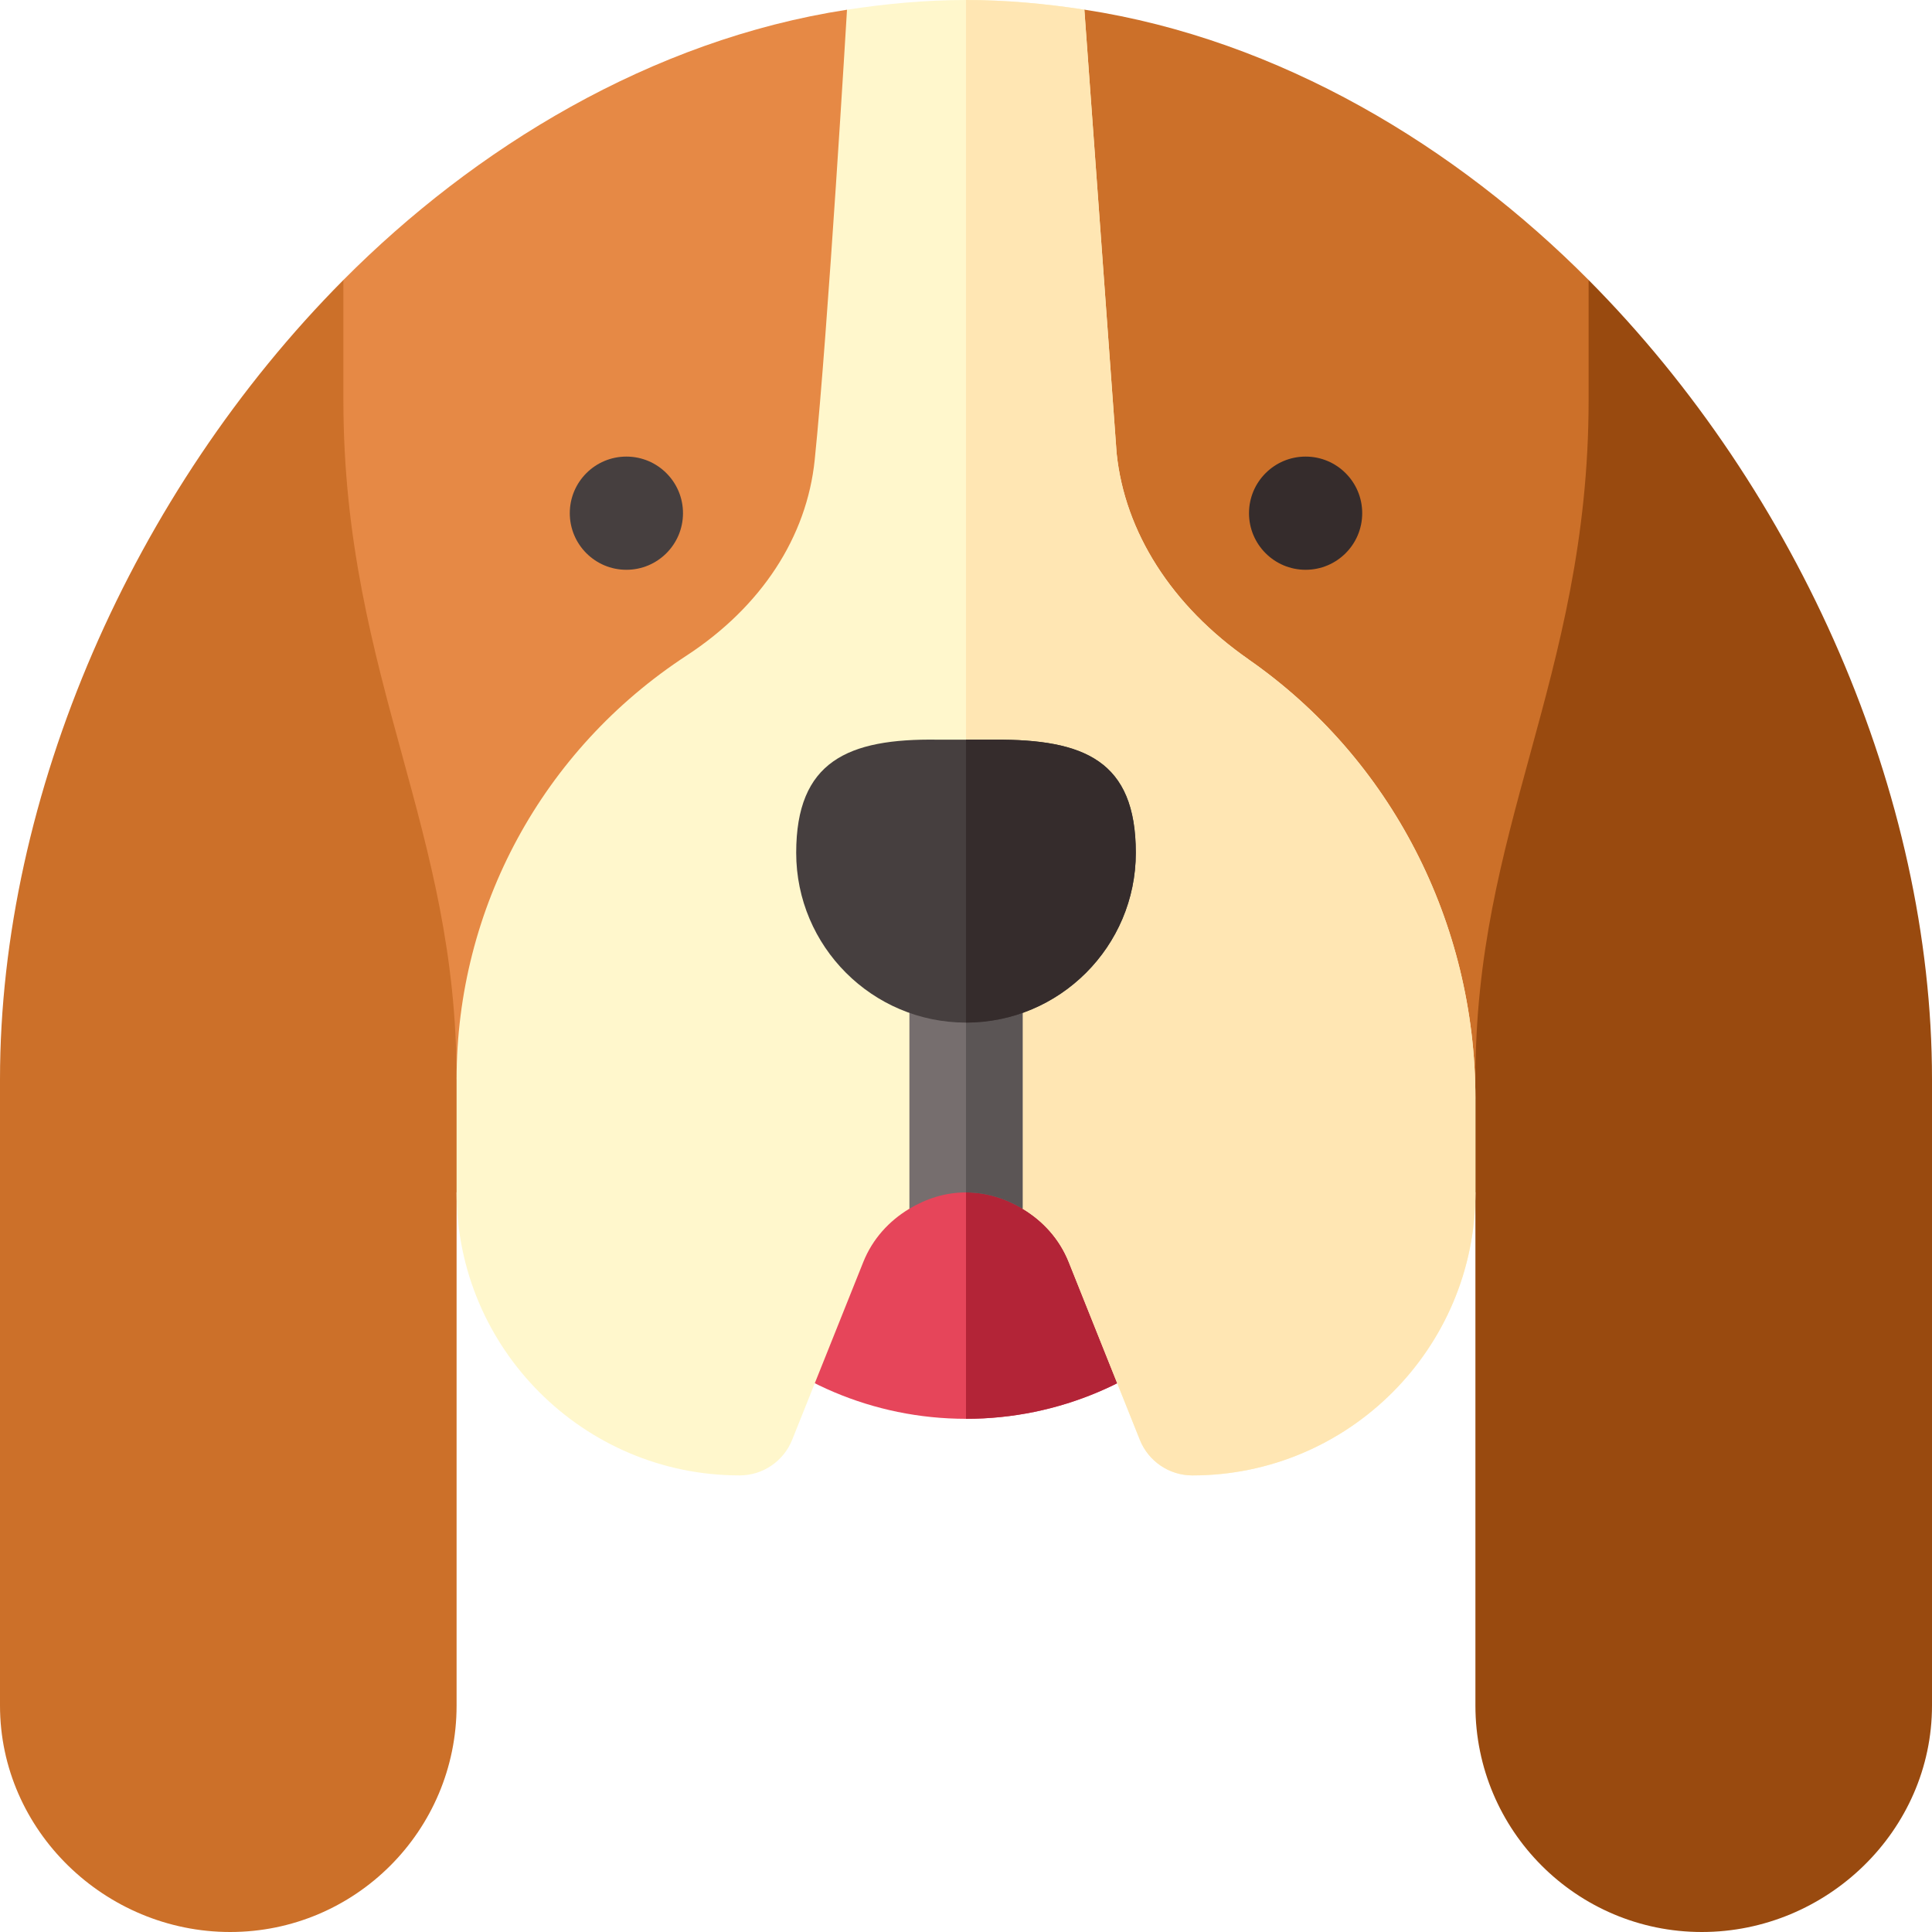
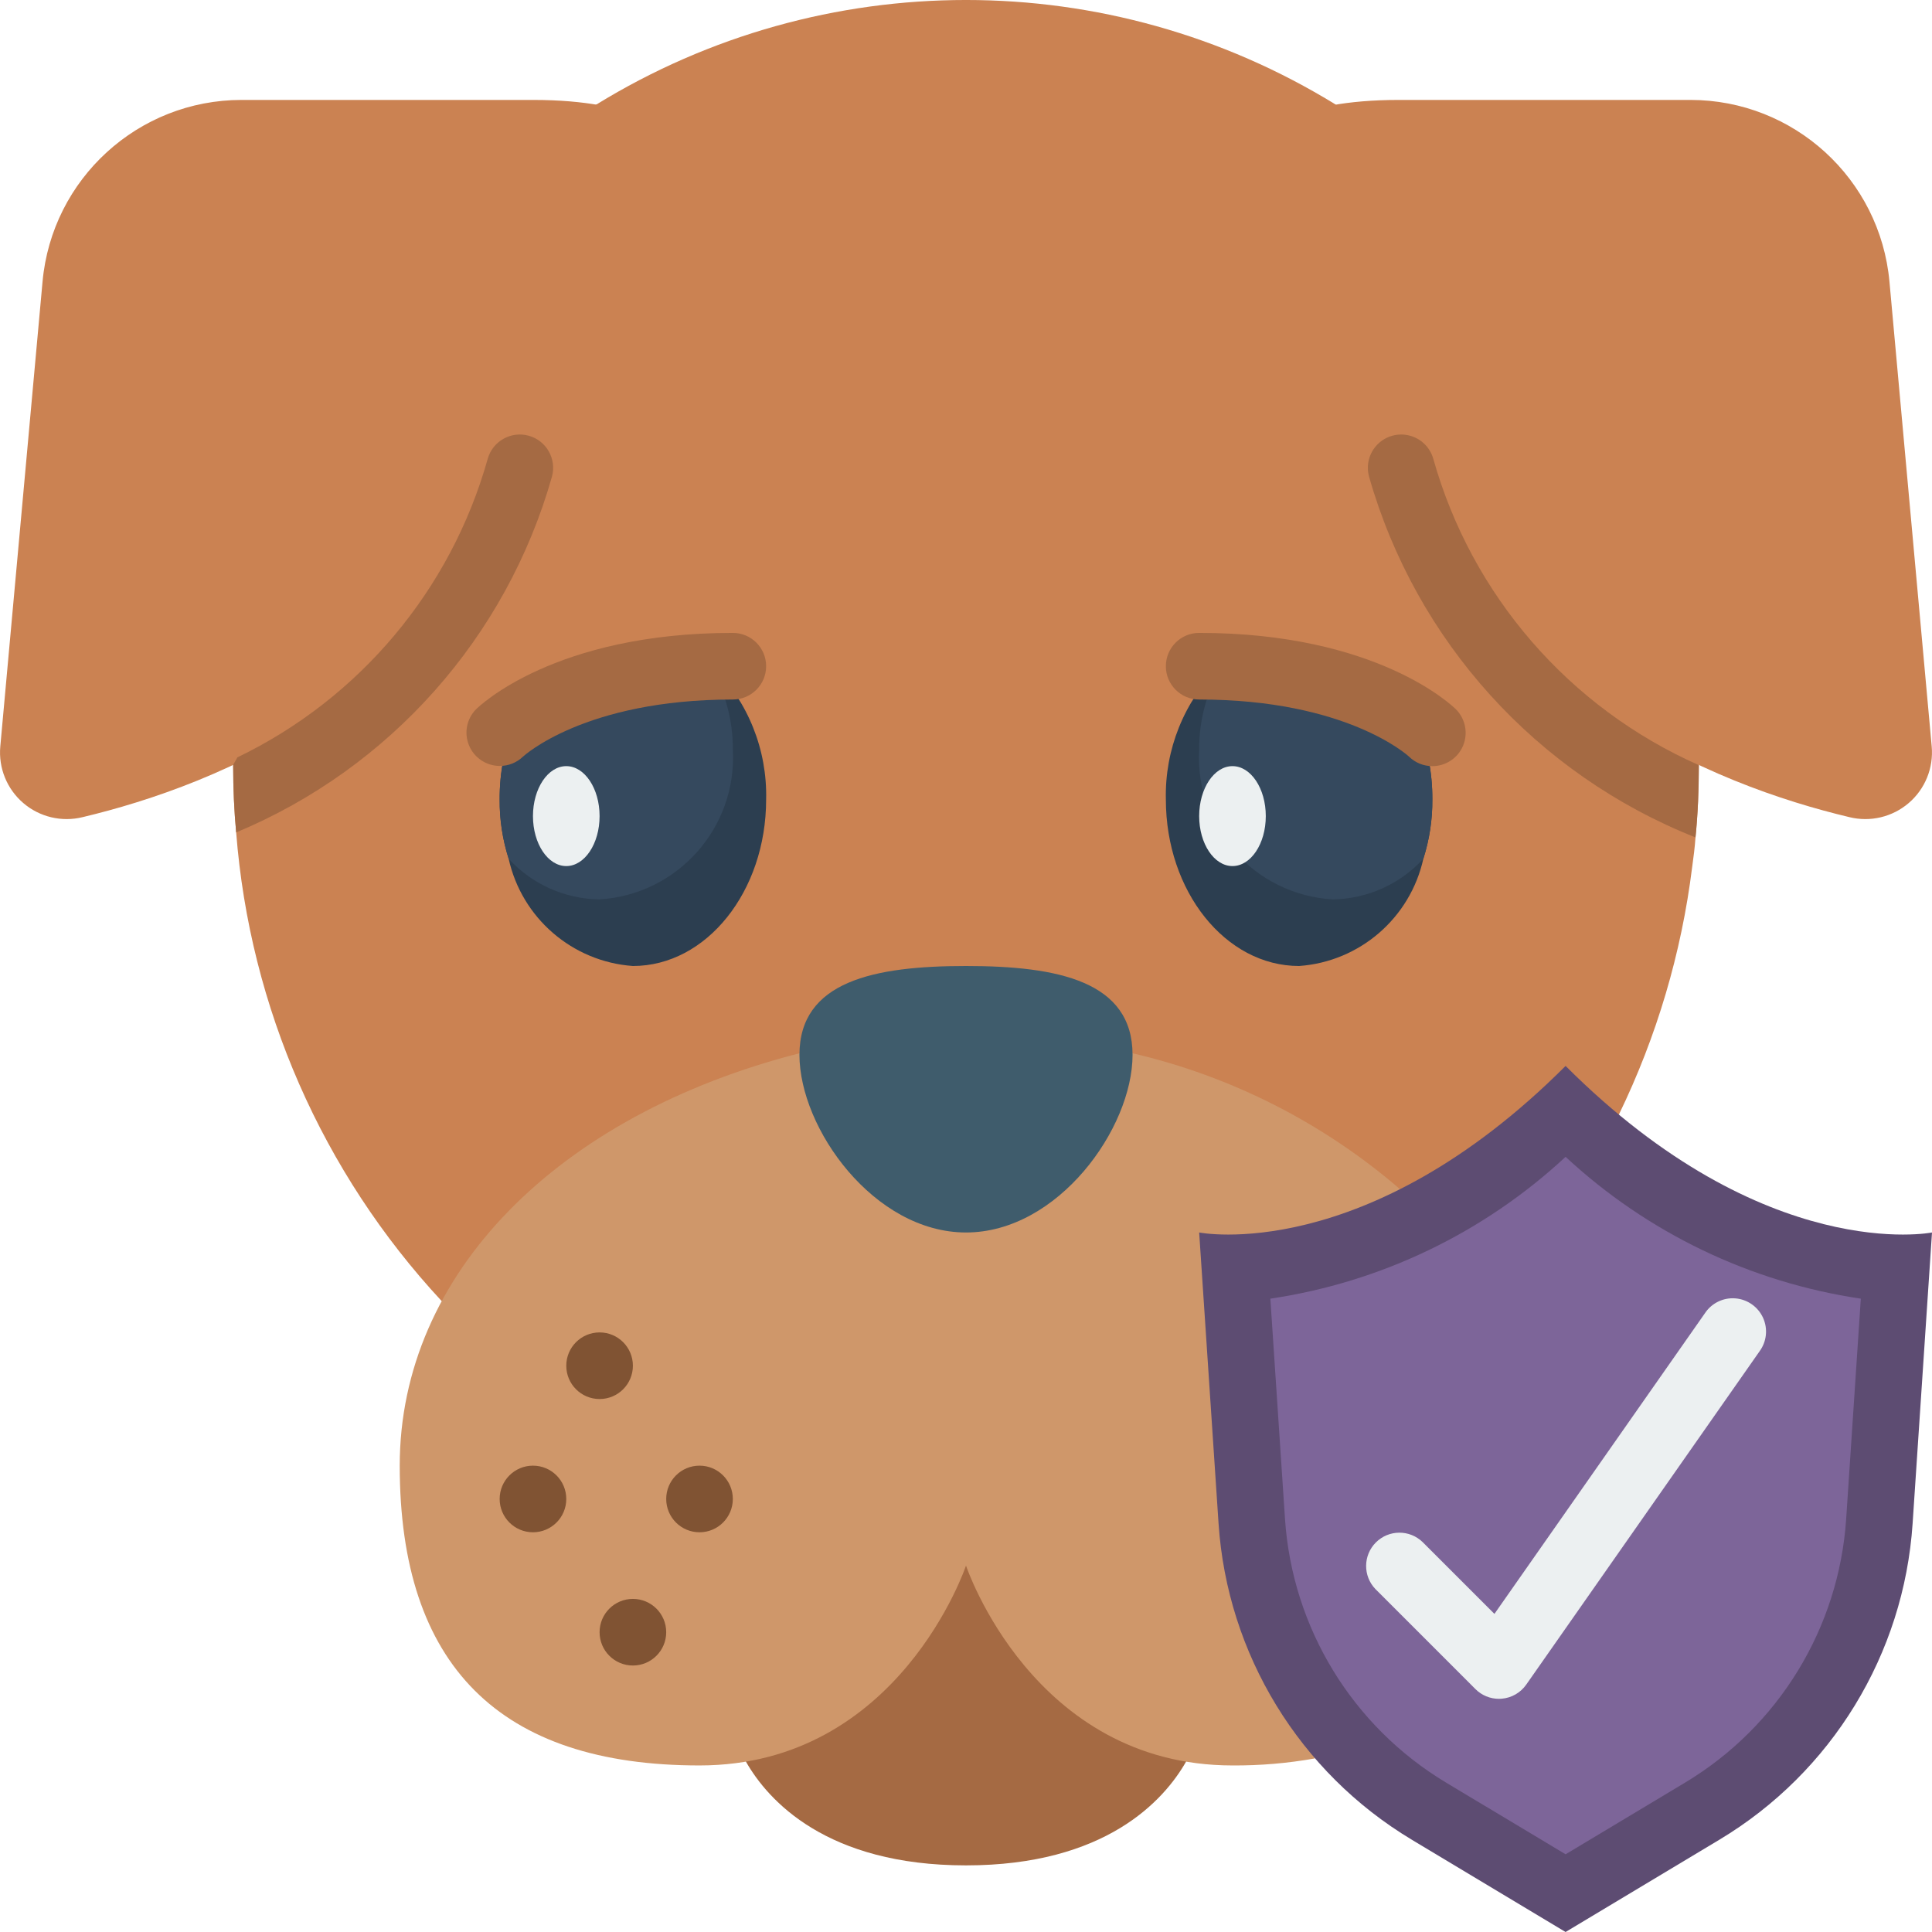
- <svg xmlns="http://www.w3.org/2000/svg" id="Capa_1" enable-background="new 0 0 512 512" height="512" viewBox="0 0 512 512" width="512">
-   <g>
-     <path d="m256 286h-90c0 49.629 40.371 90 90 90s90-40.371 90-90z" fill="#e6455a" />
-     <path d="m346 286h-90v90c49.629 0 90-40.371 90-90z" fill="#b32437" />
-     <path d="m151 106-60-31.794c-55.752 56.112-91 136.437-91 211.794v166c0 33.137 27.863 60 61 60s60-26.863 60-60v-136l30-26.25z" fill="#cc7029" />
-     <path d="m421 74.206-60 31.794v180l30 30v136c0 33.137 26.863 60 60 60s61-26.863 61-60v-166c0-75.357-35.248-155.682-91-211.794z" fill="#994a0f" />
-     <path d="m287.366 2.554-21.449 117.552 125.083 171.05v-5.156c0-33.135 7.031-58.828 14.473-86.045 7.631-27.92 15.527-56.792 15.527-93.955v-31.794c-34.998-35.225-81.722-63.712-133.634-71.652z" fill="#cc7029" />
-     <path d="m224.464 2.576c-51.947 7.989-98.728 36.67-133.464 71.63v31.794c0 37.163 7.896 66.035 15.527 93.955 7.442 27.217 14.473 52.91 14.473 86.045l124.907-164.136z" fill="#e68945" />
-     <circle cx="166" cy="136" fill="#463f3f" r="15" />
-     <circle cx="346" cy="136" fill="#352c2c" r="15" />
-     <path d="m330.912 174.774s0 0 0-.015c-20.391-14.18-32.842-33.75-34.995-54.653l-8.551-117.552c-10.248-1.567-20.68-2.554-31.366-2.554-10.745 0-21.233.992-31.536 2.576 0 0-5.041 85.113-8.557 119.288-2.095 20.493-14.165 38.921-33.955 51.87-38.174 24.947-60.952 66.914-60.952 112.266v30c0 41.353 33.647 75 75 75 6.138 0 11.646-3.735 13.931-9.434l18.853-47.124c2.452-6.127 6.848-10.9 12.217-14.119l14.999-19.323 15 19.323c5.369 3.217 9.765 7.985 12.217 14.105l18.853 47.139c2.284 5.698 7.792 9.433 13.93 9.433 41.353 0 75-33.647 75-75v-24.844c0-46.684-22.456-90.19-60.088-116.382z" fill="#fff7cc" />
-     <path d="m283.217 334.428 18.853 47.139c2.284 5.698 7.792 9.433 13.93 9.433 41.353 0 75-33.647 75-75v-24.844c0-46.685-22.456-90.19-60.088-116.382 0 0 0 0 0-.015-20.391-14.18-32.842-33.75-34.995-54.653l-8.551-117.552c-10.248-1.567-20.68-2.554-31.366-2.554v301l15 19.323c5.369 3.217 9.765 7.985 12.217 14.105z" fill="#ffe6b3" />
-     <path d="m256 241c-8.291 0-15 6.709-15 15v64.323c4.449-2.67 9.536-4.323 15-4.323s10.551 1.655 15 4.323v-64.323c0-8.291-6.709-15-15-15z" fill="#766e6e" />
-     <path d="m271 256c0-8.291-6.709-15-15-15v75c5.464 0 10.551 1.655 15 4.323z" fill="#5b5555" />
-     <g>
-       <path d="m263.5 196.02h-7.5-7.5c-23.851-.353-37.5 5.74-37.5 29.98 0 24.814 20.186 45 45 45s45-20.186 45-45c0-24.397-13.652-30.126-37.5-29.98z" fill="#463f3f" />
-       <path d="m301 226c0-24.397-13.652-30.126-37.5-29.98h-7.5v74.98c24.814 0 45-20.186 45-45z" fill="#352c2c" />
+ <svg xmlns="http://www.w3.org/2000/svg" height="512" viewBox="0 0 58 58" width="512">
+   <g id="Page-1" fill="none" fill-rule="evenodd">
+     <g id="007---Pet-Insurance" fill-rule="nonzero">
+       <path id="Shape" d="m51 22.96v.04c0 .72-.03 1.44-.1 2.14-.02.3-.06.6-.1.89-.321 2.581-1.064 5.091-2.2 7.43l-5.6 5.54-29.74.06c-3.586-3.859-5.761-8.818-6.17-14.07-.06-.65-.09-1.32-.09-1.99v-.04l.12-.21v-.01l10.77-19.6h.01c6.808-4.187 15.392-4.187 22.2 0z" fill="#cb8252" />
+       <path id="Shape" d="m20 4s-.773-1-4-1h-8.748c-3.103 0-5.694 2.367-5.975 5.457l-1.268 13.951c-.059.645.198 1.278.689 1.699.491.422 1.156.579 1.784.424 3.978-.947 11.159-3.714 13.291-11.531z" fill="#cb8252" />
+       <path id="Shape" d="m38 4s.773-1 4-1h8.748c3.103 0 5.694 2.367 5.975 5.457l1.268 13.951c.059.645-.198 1.278-.689 1.699-.491.422-1.156.579-1.784.424-3.978-.947-11.159-3.714-13.291-11.531z" fill="#cb8252" />
+       <path id="Shape" d="m36 49v-4h-14v4l.39 3.88c.67 1.18 2.43 3.12 6.61 3.12s5.94-1.94 6.61-3.12z" fill="#a56a43" />
+       <path id="Shape" d="m42.03 35.7c-2.307-1.989-5.063-3.39-8.03-4.08h-10c-7.26 1.86-12 6.62-12 12.38 0 6 3 9 9 9s8-6 8-6 2 6 8 6c.828.005 1.655-.065 2.47-.21z" fill="#cf976a" />
+       <path id="Shape" d="m34 31.667c0 2.209-2.239 5.333-5 5.333s-5-3.124-5-5.333 2.239-2.667 5-2.667 5 .458 5 2.667z" fill="#3f5c6c" />
+       <path id="Shape" d="m16.57 14.31c-1.366 4.819-4.857 8.752-9.48 10.68-.06-.65-.09-1.32-.09-1.99v-.04l.12-.21v-.01c3.676-1.77 6.415-5.033 7.52-8.96.146-.533.697-.846 1.23-.7s.846.697.7 1.23z" fill="#a56a43" />
+       <path id="Shape" d="m51 22.97v.03c0 .72-.03 1.44-.1 2.14-4.771-1.892-8.393-5.894-9.8-10.83-.095-.345.002-.714.253-.968.251-.254.619-.355.965-.265.346.09.617.358.712.703 1.156 4.097 4.078 7.466 7.97 9.19z" fill="#a56a43" />
+       <g fill="#805333">
+         <circle id="Oval" cx="16" cy="45" r="1" />
+         <circle id="Oval" cx="18" cy="41" r="1" />
+         <circle id="Oval" cx="19" cy="49" r="1" />
+         <circle id="Oval" cx="21" cy="45" r="1" />
+       </g>
+       <path id="Shape" d="m23 24c0 2.76-1.79 5-4 5-1.819-.13-3.336-1.44-3.73-3.22-.183-.575-.275-1.176-.27-1.78-.005-.814.155-1.62.47-2.37l5.87-1.6.06-.02c1.056 1.055 1.635 2.497 1.6 3.99z" fill="#2c3e50" />
+       <path id="Shape" d="m43 24c.005.604-.087 1.205-.27 1.78-.394 1.78-1.911 3.09-3.73 3.22-2.21 0-4-2.24-4-5-.035-1.493.544-2.935 1.6-3.99l.06.02 5.87 1.6c.315.75.475 1.556.47 2.37z" fill="#2c3e50" />
+       <path id="Shape" d="m47 58 4.618-2.771c3.372-2.023 5.538-5.569 5.8-9.492l.582-8.737s-5 1-11-5c-6 6-11 5-11 5l.582 8.737c.262 3.923 2.428 7.469 5.8 9.492z" fill="#5d4c72" />
+       <path id="Shape" d="m43.411 53.514c-2.809-1.687-4.614-4.641-4.834-7.91l-.44-6.617c3.317-.492 6.406-1.976 8.863-4.258 2.457 2.282 5.546 3.766 8.863 4.258l-.44 6.617c-.22 3.269-2.025 6.223-4.834 7.91l-3.589 2.153z" fill="#7d6599" />
+       <path id="Shape" d="m45 51c-.265-0-.52-.105-.707-.293l-3-3c-.379-.392-.374-1.016.012-1.402s1.009-.391 1.402-.012l2.157 2.157 6.317-9.023c.2-.305.55-.477.913-.449.363.028.683.251.834.583s.109.719-.109 1.012l-7 10c-.169.242-.437.397-.732.423-.029.003-.058.004-.087.004z" fill="#ecf0f1" />
+       <path id="Shape" d="m22 22.5c.132 2.345-1.656 4.356-4 4.5-1.04-.011-2.028-.453-2.73-1.22-.183-.575-.275-1.176-.27-1.78-.005-.814.155-1.62.47-2.37l5.87-1.6c.437.749.665 1.602.66 2.47z" fill="#35495e" />
+       <path id="Shape" d="m43 24c.005.604-.087 1.205-.27 1.78-.702.767-1.69 1.209-2.73 1.22-2.344-.144-4.132-2.155-4-4.5-.005-.868.223-1.721.66-2.47l5.87 1.6c.315.75.475 1.556.47 2.37z" fill="#35495e" />
+       <path id="Shape" d="m15 22.994c-.402-.002-.764-.244-.919-.615-.155-.371-.073-.798.209-1.085.097-.094 2.357-2.294 7.71-2.294.552 0 1 .448 1 1s-.448 1-1 1c-4.449 0-6.283 1.7-6.3 1.715-.188.181-.439.281-.7.279z" fill="#a56a43" />
+       <path id="Shape" d="m43 23c-.262 0-.513-.102-.7-.285-.05-.047-1.892-1.715-6.3-1.715-.552 0-1-.448-1-1s.448-1 1-1c5.353 0 7.613 2.2 7.707 2.293.286.286.371.716.217 1.09-.155.374-.519.617-.924.617z" fill="#a56a43" />
+       <ellipse id="Oval" cx="17" cy="24.5" fill="#ecf0f1" rx="1" ry="1.5" />
+       <ellipse id="Oval" cx="37" cy="24.5" fill="#ecf0f1" rx="1" ry="1.5" />
    </g>
  </g>
</svg>
